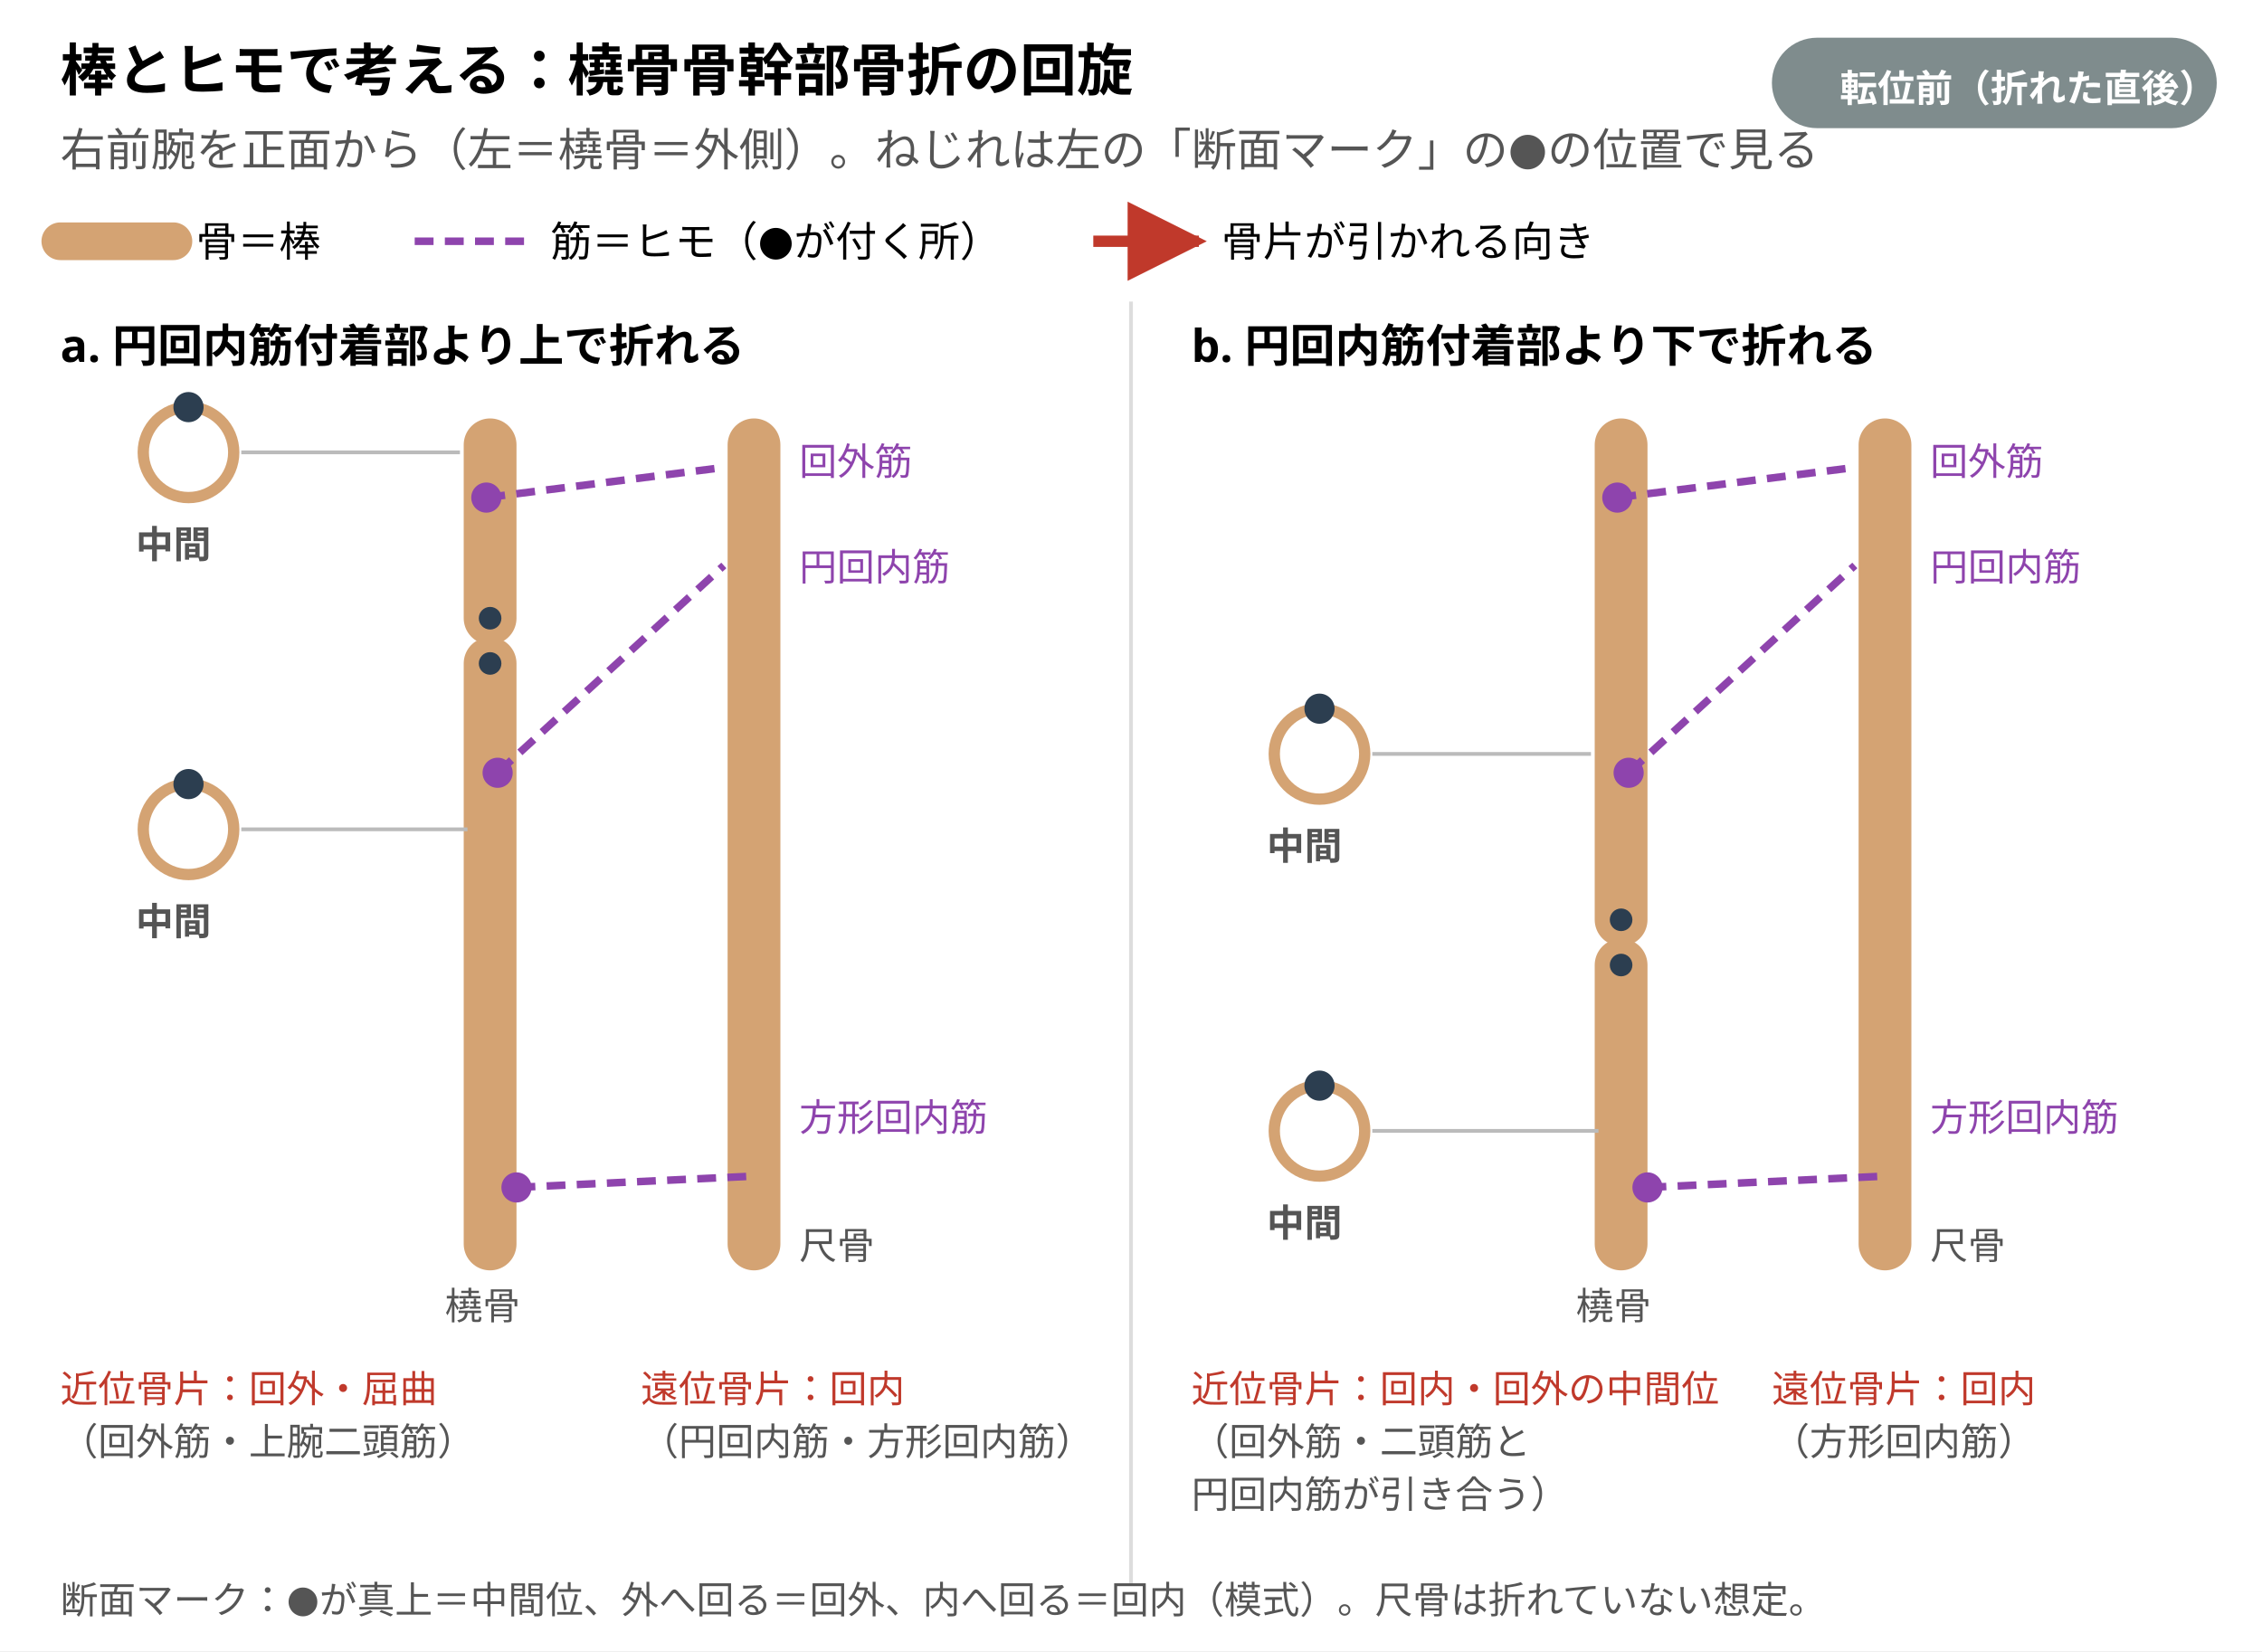
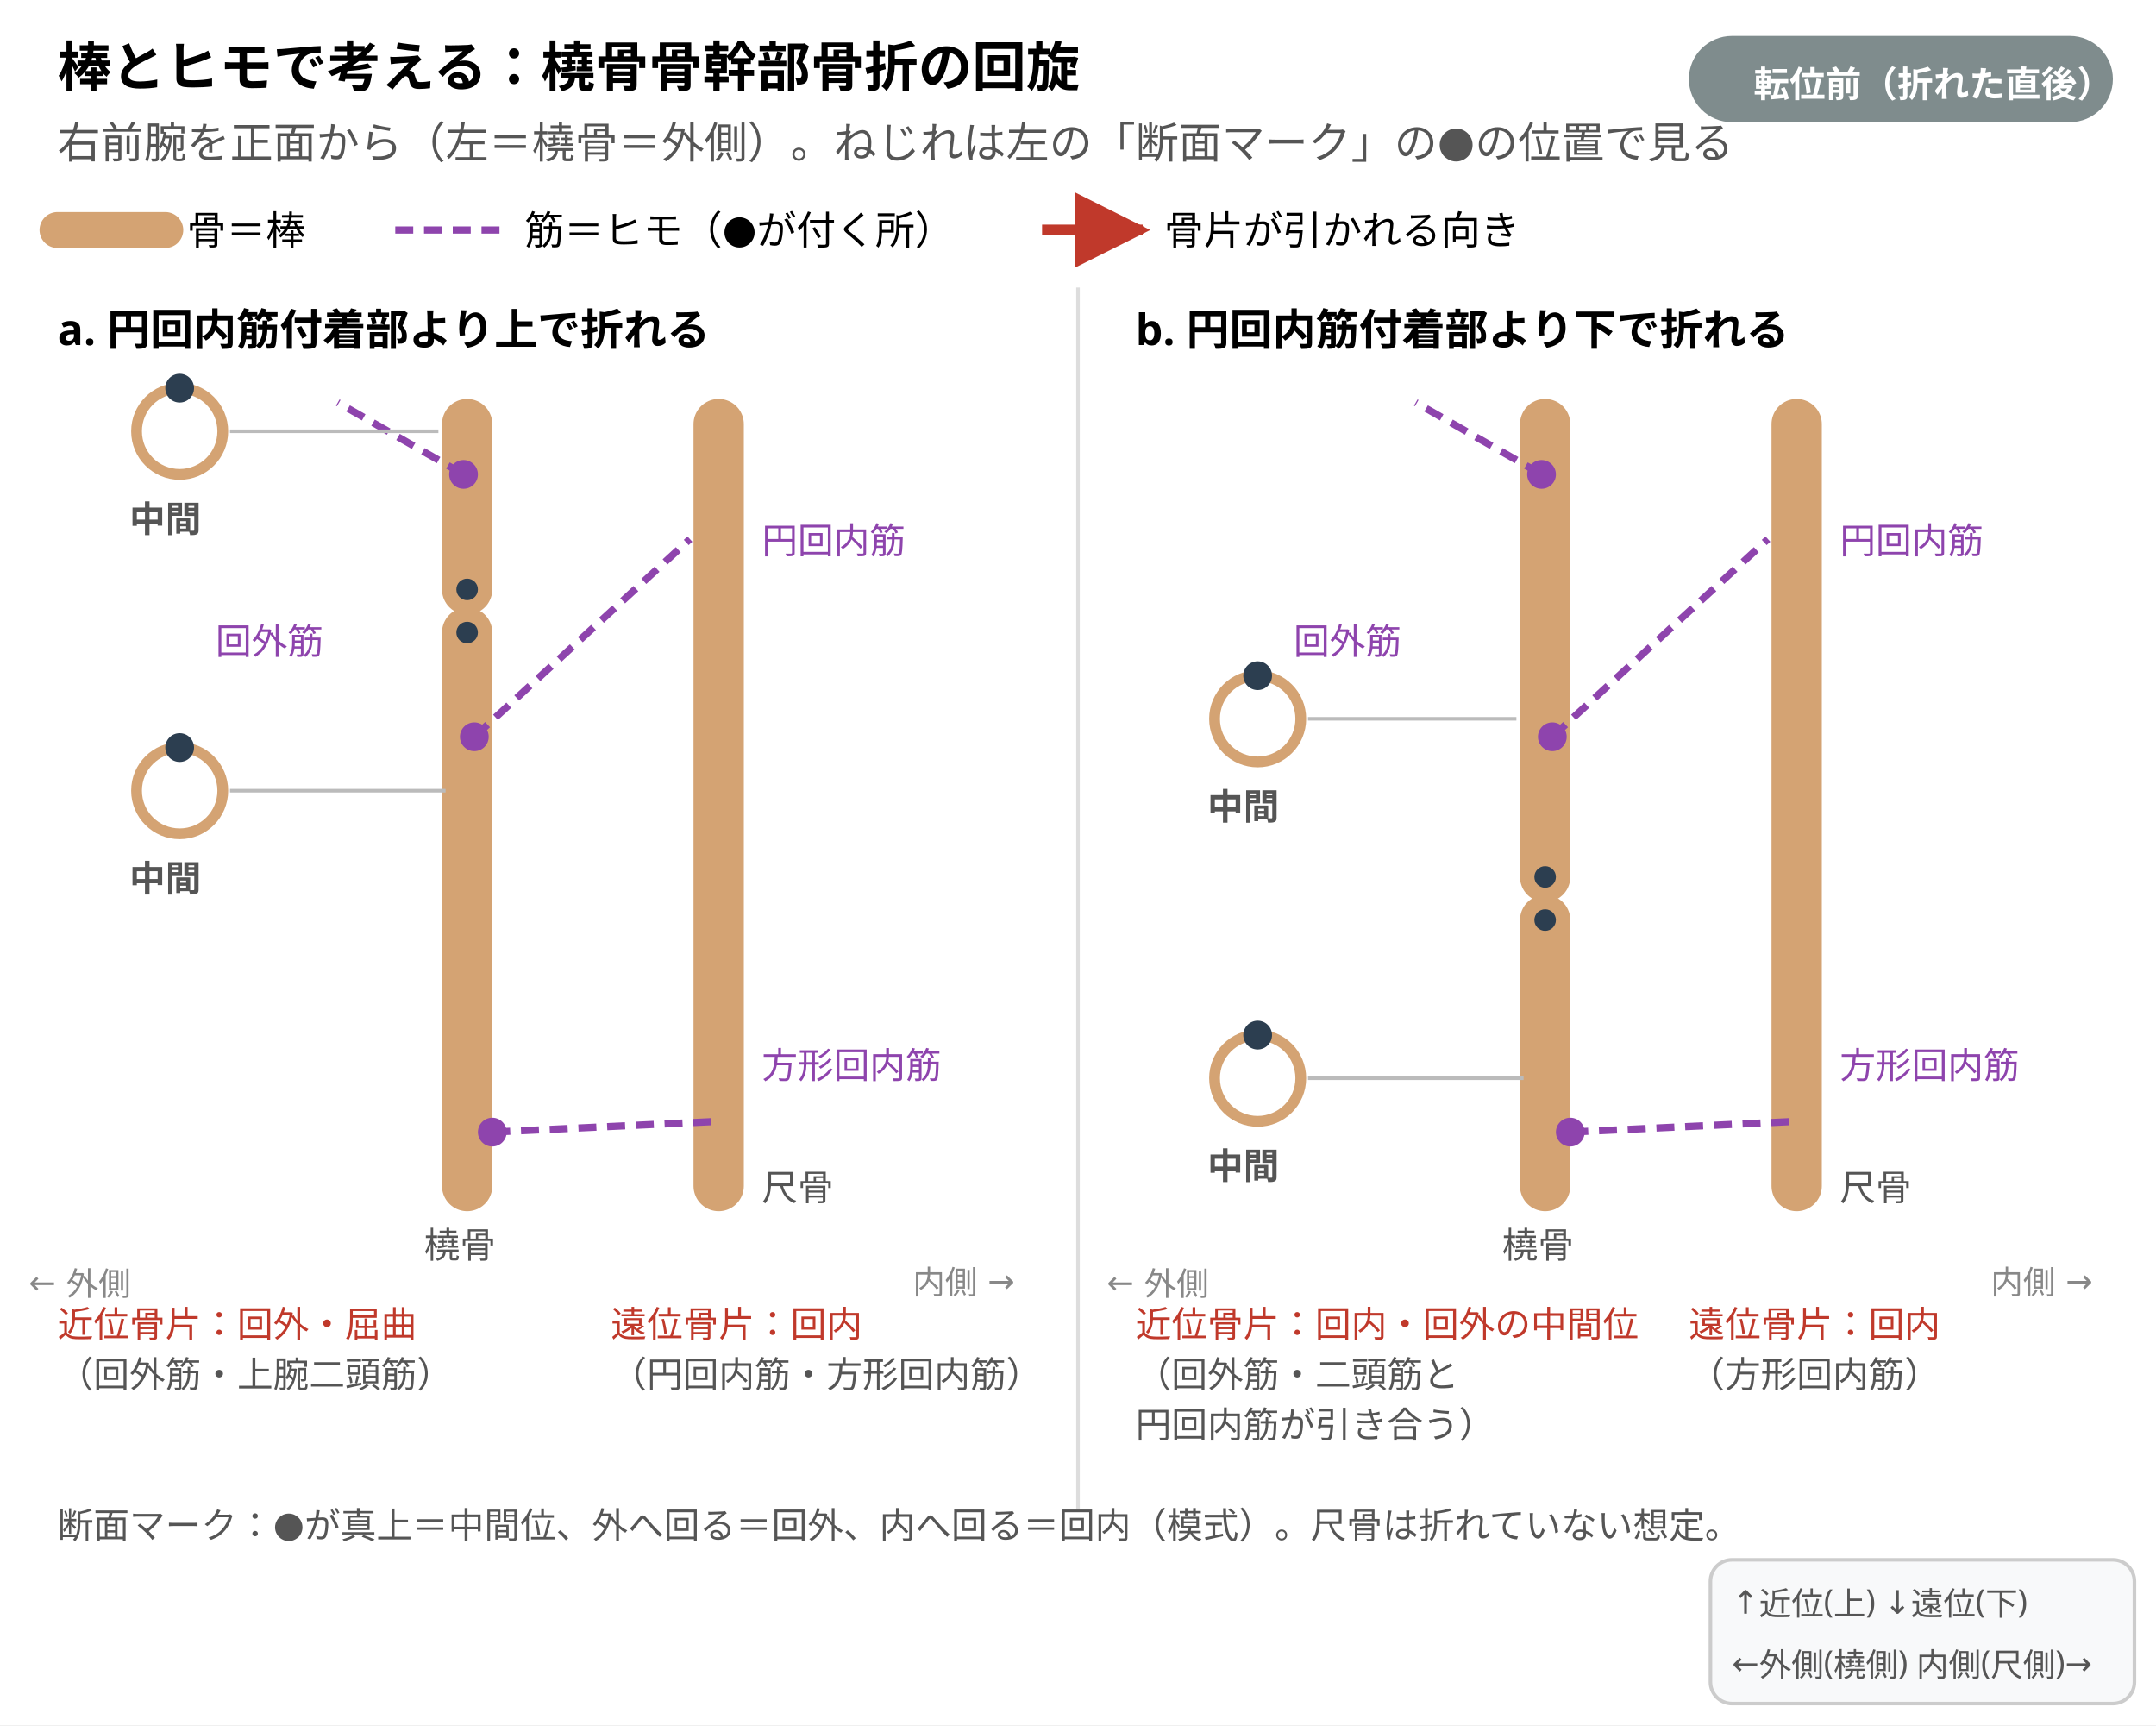
- <svg xmlns="http://www.w3.org/2000/svg" viewBox="0 0 600 438" font-family="sans-serif" font-size="13">
+ <svg xmlns="http://www.w3.org/2000/svg" viewBox="0 0 600 480" font-family="sans-serif" font-size="13">
  <defs>
    <marker id="a" viewBox="0 0 10 10" refX="9" refY="5" markerWidth="7" markerHeight="7" orient="auto">
      <path d="M0,0L10,5L0,10z" fill="#c0392b" />
    </marker>
  </defs>
-   <rect width="600" height="438" fill="#fff" />
+   <rect width="600" height="480" fill="#fff" />
  <text x="16" y="24" font-size="15" fill="#000" font-weight="bold">棒とヒモで考える：橈骨骨幹部骨折の回旋</text>
  <rect x="470" y="10" width="118" height="24" rx="12" fill="#7f8c8d" />
  <text x="488" y="27" font-size="10" fill="#fff" font-weight="bold">転位前（折れた直後）</text>
  <text x="16" y="44" font-size="12" fill="#555">右前腕を正面から（左＝橈骨＝外側）。ねじれは左の「断面マーク」の●の位置で見る</text>
  <line x1="16" y1="64" x2="46" y2="64" stroke="#d4a373" stroke-width="10" stroke-linecap="round" />
  <text x="52" y="68" font-size="11" fill="#000">骨＝棒</text>
  <line x1="110" y1="64" x2="140" y2="64" stroke="#8e44ad" stroke-width="2" stroke-dasharray="5 3" />
  <text x="146" y="68" font-size="11" fill="#000">筋＝ヒモ（●が付く所）</text>
  <line x1="290" y1="64" x2="318" y2="64" stroke="#c0392b" stroke-width="3" marker-end="url(#a)" />
  <text x="324" y="68" font-size="11" fill="#000">骨片が引かれる向き</text>
  <line x1="300" y1="80" x2="300" y2="420" stroke="#ddd" />
  <text x="16" y="96" font-size="12" fill="#000" font-weight="bold">a. 円回内筋付着部より上で折れる</text>
  <line x1="200" y1="118" x2="200" y2="330" stroke="#d4a373" stroke-width="14" stroke-linecap="round" />
  <text x="212" y="334" font-size="10" fill="#555">尺骨</text>
  <text x="118" y="350" font-size="10" fill="#555">橈骨</text>
  <line x1="130" y1="118" x2="130" y2="164" stroke="#d4a373" stroke-width="14" stroke-linecap="round" />
  <circle cx="130" cy="164" r="3" fill="#2c3e50" />
  <line x1="130" y1="330" x2="130" y2="176" stroke="#d4a373" stroke-width="14" stroke-linecap="round" />
  <circle cx="130" cy="176" r="3" fill="#2c3e50" />
  <circle cx="129" cy="132" r="4" fill="#8e44ad" />
-   <polyline points="129,132 192,124" stroke="#8e44ad" stroke-width="2" stroke-dasharray="5 3" fill="none" />
-   <text x="212" y="126" font-size="10" fill="#8e44ad">回外筋</text>
+   <polyline points="129,132 94,112" stroke="#8e44ad" stroke-width="2" stroke-dasharray="5 3" fill="none" />
+   <text x="60" y="182" font-size="10" fill="#8e44ad">回外筋</text>
+   <text x="8" y="360" font-size="9" fill="#888">← 外側</text>
+   <text x="254" y="360" font-size="9" fill="#888">内側 →</text>
  <circle cx="132" cy="205" r="4" fill="#8e44ad" />
  <polyline points="132,205 192,150" stroke="#8e44ad" stroke-width="2" stroke-dasharray="5 3" fill="none" />
  <text x="212" y="154" font-size="10" fill="#8e44ad">円回内筋</text>
  <circle cx="137" cy="315" r="4" fill="#8e44ad" />
  <polyline points="137,315 200,312" stroke="#8e44ad" stroke-width="2" stroke-dasharray="5 3" fill="none" />
  <text x="212" y="300" font-size="10" fill="#8e44ad">方形回内筋</text>
  <circle cx="50" cy="120" r="12" fill="#fff" stroke="#d4a373" stroke-width="3" />
  <circle cx="50" cy="108" r="4" fill="#2c3e50" />
  <text x="36" y="148" font-size="10" fill="#555" font-weight="bold">中間</text>
  <circle cx="50" cy="220" r="12" fill="#fff" stroke="#d4a373" stroke-width="3" />
  <circle cx="50" cy="208" r="4" fill="#2c3e50" />
  <text x="36" y="248" font-size="10" fill="#555" font-weight="bold">中間</text>
  <line x1="64" y1="120" x2="122" y2="120" stroke="#bbb" />
  <line x1="64" y1="220" x2="124" y2="220" stroke="#bbb" />
  <text x="16" y="372" font-size="10" fill="#c0392b">近位骨片：回外・屈曲</text>
  <text x="16" y="386" font-size="10" fill="#555">（回外筋・上腕二頭筋）</text>
  <text x="170" y="372" font-size="10" fill="#c0392b">遠位骨片：回内</text>
  <text x="170" y="386" font-size="10" fill="#555">（円回内筋・方形回内筋）</text>
  <text x="316" y="96" font-size="12" fill="#000" font-weight="bold">b. 円回内筋付着部より下で折れる</text>
  <line x1="500" y1="118" x2="500" y2="330" stroke="#d4a373" stroke-width="14" stroke-linecap="round" />
  <text x="512" y="334" font-size="10" fill="#555">尺骨</text>
  <text x="418" y="350" font-size="10" fill="#555">橈骨</text>
  <line x1="430" y1="118" x2="430" y2="244" stroke="#d4a373" stroke-width="14" stroke-linecap="round" />
  <circle cx="430" cy="244" r="3" fill="#2c3e50" />
  <line x1="430" y1="330" x2="430" y2="256" stroke="#d4a373" stroke-width="14" stroke-linecap="round" />
  <circle cx="430" cy="256" r="3" fill="#2c3e50" />
  <circle cx="429" cy="132" r="4" fill="#8e44ad" />
-   <polyline points="429,132 492,124" stroke="#8e44ad" stroke-width="2" stroke-dasharray="5 3" fill="none" />
-   <text x="512" y="126" font-size="10" fill="#8e44ad">回外筋</text>
+   <polyline points="429,132 394,112" stroke="#8e44ad" stroke-width="2" stroke-dasharray="5 3" fill="none" />
+   <text x="360" y="182" font-size="10" fill="#8e44ad">回外筋</text>
+   <text x="308" y="360" font-size="9" fill="#888">← 外側</text>
+   <text x="554" y="360" font-size="9" fill="#888">内側 →</text>
  <circle cx="432" cy="205" r="4" fill="#8e44ad" />
  <polyline points="432,205 492,150" stroke="#8e44ad" stroke-width="2" stroke-dasharray="5 3" fill="none" />
  <text x="512" y="154" font-size="10" fill="#8e44ad">円回内筋</text>
  <circle cx="437" cy="315" r="4" fill="#8e44ad" />
  <polyline points="437,315 500,312" stroke="#8e44ad" stroke-width="2" stroke-dasharray="5 3" fill="none" />
  <text x="512" y="300" font-size="10" fill="#8e44ad">方形回内筋</text>
  <circle cx="350" cy="200" r="12" fill="#fff" stroke="#d4a373" stroke-width="3" />
  <circle cx="350" cy="188" r="4" fill="#2c3e50" />
  <text x="336" y="228" font-size="10" fill="#555" font-weight="bold">中間</text>
  <circle cx="350" cy="300" r="12" fill="#fff" stroke="#d4a373" stroke-width="3" />
  <circle cx="350" cy="288" r="4" fill="#2c3e50" />
  <text x="336" y="328" font-size="10" fill="#555" font-weight="bold">中間</text>
  <line x1="364" y1="200" x2="422" y2="200" stroke="#bbb" />
  <line x1="364" y1="300" x2="424" y2="300" stroke="#bbb" />
  <text x="316" y="372" font-size="10" fill="#c0392b">近位骨片：回内・回外の中間位</text>
  <text x="316" y="386" font-size="10" fill="#555">（回外筋・二頭筋と</text>
  <text x="316" y="400" font-size="10" fill="#555">　円回内筋が引き合う）</text>
  <text x="470" y="372" font-size="10" fill="#c0392b">遠位骨片：回内</text>
  <text x="470" y="386" font-size="10" fill="#555">（方形回内筋）</text>
  <text x="16" y="428" font-size="10" fill="#555">断面マーク：●が真上＝中間位、外へ回る＝回外、内へ回る＝回内（模式）。尺骨は折れていない想定。</text>
+   <rect x="476" y="434" width="118" height="40" rx="6" fill="#f8f9fa" stroke="#ccc" />
+   <text x="482" y="449" font-size="9" fill="#555">↑近位(上) ↓遠位(下)</text>
+   <text x="482" y="466" font-size="9" fill="#555">←外側(橈側) 内側(尺側)→</text>
</svg>
